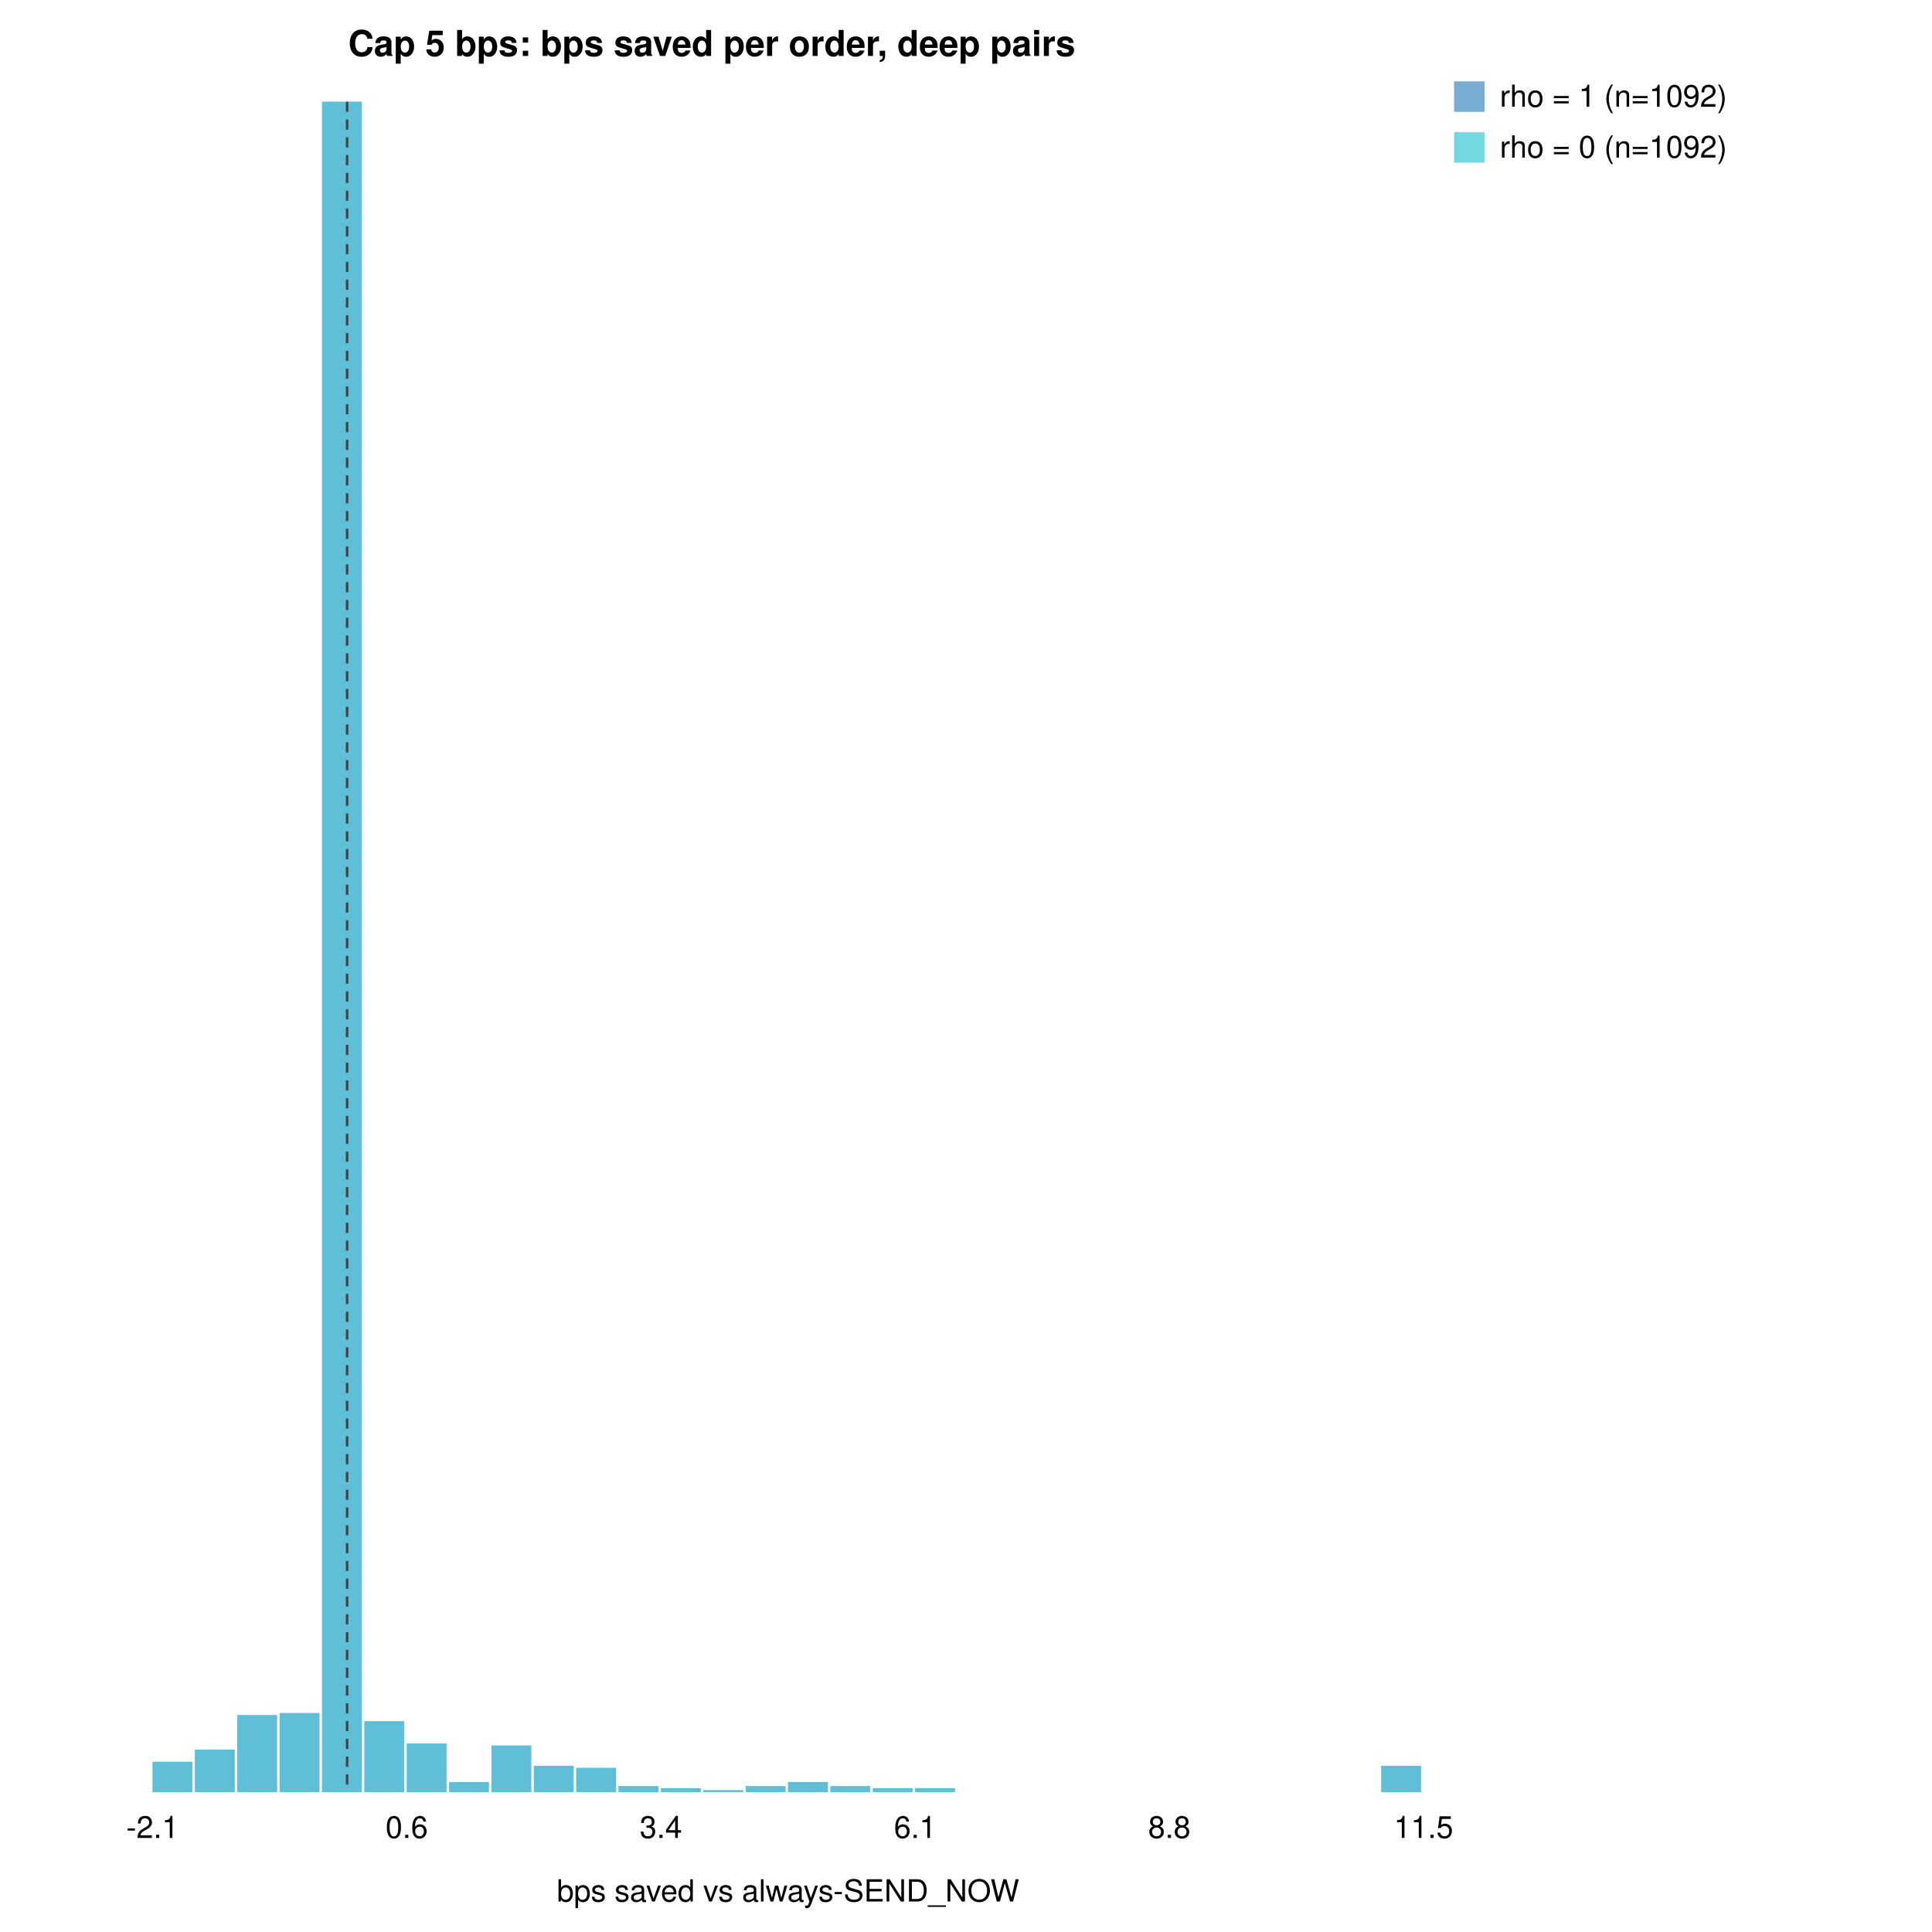
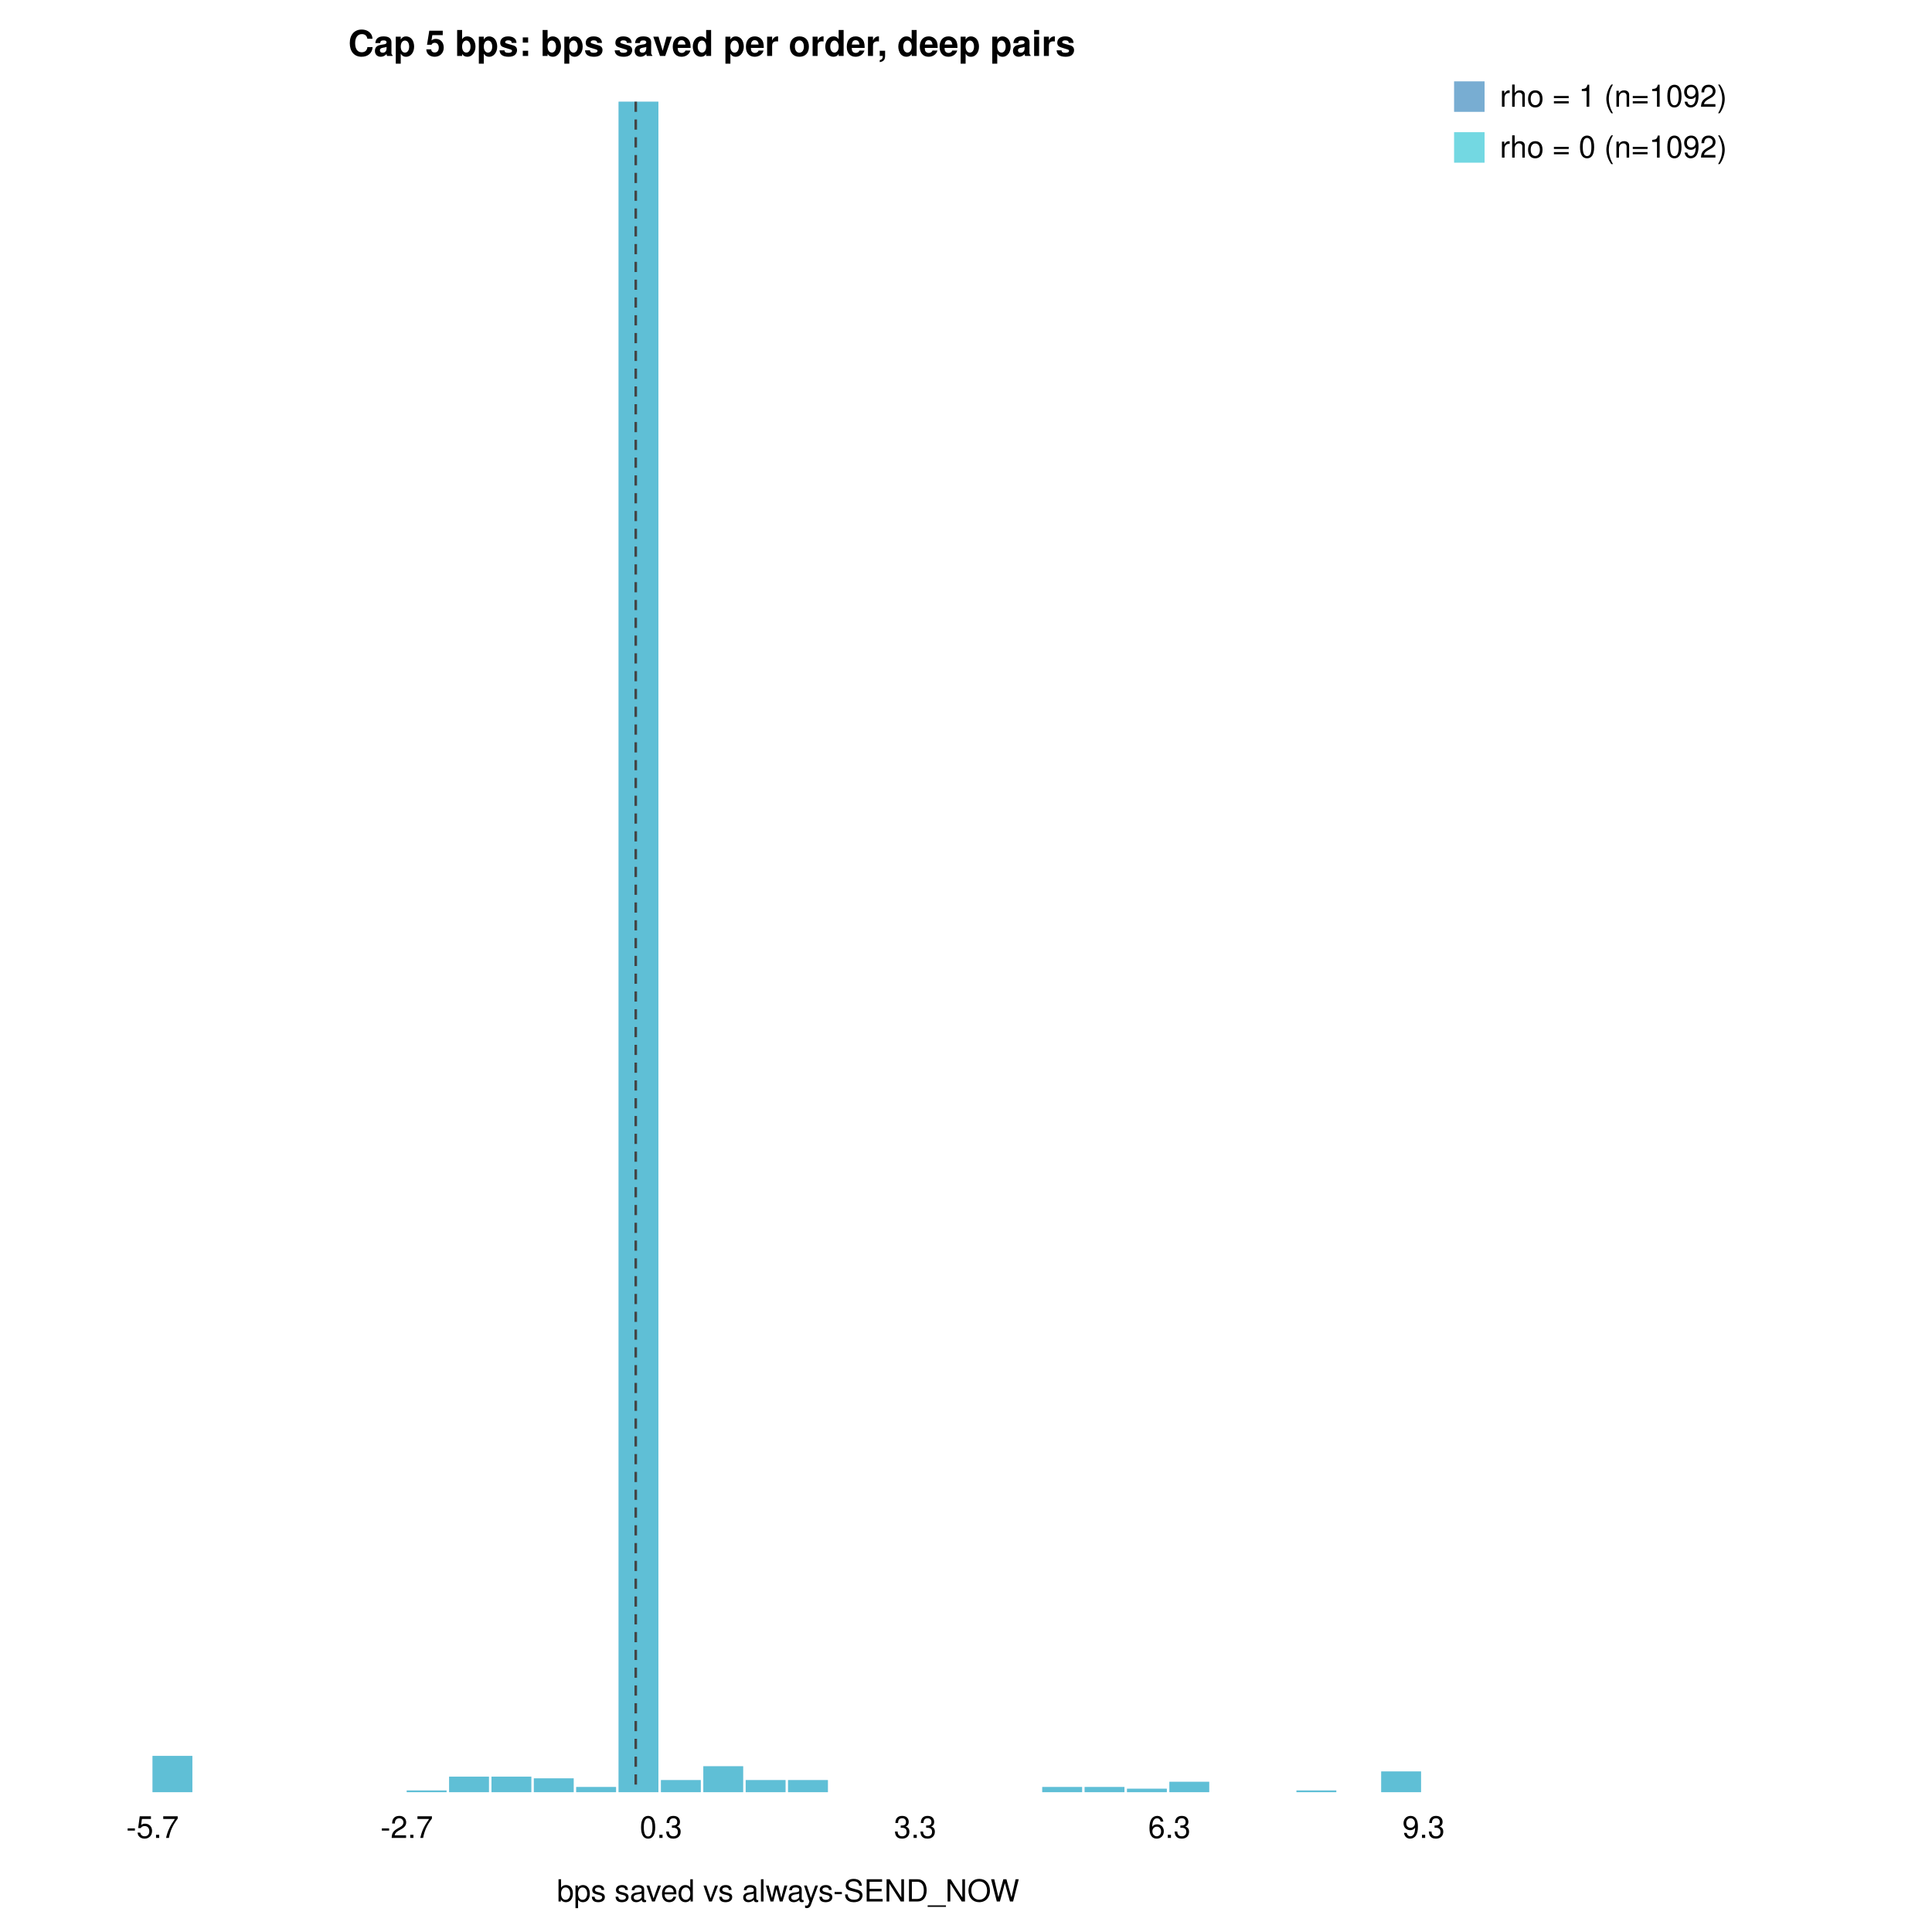
<svg xmlns="http://www.w3.org/2000/svg" width="760" height="760" font-family="Helvetica,Arial,sans-serif" font-size="12">
  <rect width="100%" height="100%" fill="white" />
  <text x="280" y="22" text-anchor="middle" font-size="14" font-weight="bold">Cap 5 bps: bps saved per order, deep pairs</text>
-   <rect x="60" y="693.025" width="15.667" height="11.975" fill="#1f77b4" fill-opacity="0.45" />
-   <rect x="76.667" y="688.235" width="15.667" height="16.765" fill="#1f77b4" fill-opacity="0.45" />
-   <rect x="93.333" y="674.664" width="15.667" height="30.336" fill="#1f77b4" fill-opacity="0.45" />
-   <rect x="110" y="673.866" width="15.667" height="31.134" fill="#1f77b4" fill-opacity="0.45" />
-   <rect x="126.667" y="40" width="15.667" height="665" fill="#1f77b4" fill-opacity="0.45" />
-   <rect x="143.333" y="677.059" width="15.667" height="27.941" fill="#1f77b4" fill-opacity="0.45" />
-   <rect x="160" y="685.84" width="15.667" height="19.16" fill="#1f77b4" fill-opacity="0.45" />
-   <rect x="176.667" y="701.008" width="15.667" height="3.992" fill="#1f77b4" fill-opacity="0.45" />
-   <rect x="193.333" y="686.639" width="15.667" height="18.361" fill="#1f77b4" fill-opacity="0.45" />
-   <rect x="210" y="694.622" width="15.667" height="10.378" fill="#1f77b4" fill-opacity="0.45" />
-   <rect x="226.667" y="695.42" width="15.667" height="9.58" fill="#1f77b4" fill-opacity="0.45" />
-   <rect x="243.333" y="702.605" width="15.667" height="2.395" fill="#1f77b4" fill-opacity="0.45" />
-   <rect x="260" y="703.403" width="15.667" height="1.597" fill="#1f77b4" fill-opacity="0.45" />
-   <rect x="276.667" y="704.202" width="15.667" height="0.798" fill="#1f77b4" fill-opacity="0.45" />
-   <rect x="293.333" y="702.605" width="15.667" height="2.395" fill="#1f77b4" fill-opacity="0.45" />
-   <rect x="310" y="701.008" width="15.667" height="3.992" fill="#1f77b4" fill-opacity="0.45" />
-   <rect x="326.667" y="702.605" width="15.667" height="2.395" fill="#1f77b4" fill-opacity="0.45" />
-   <rect x="343.333" y="703.403" width="15.667" height="1.597" fill="#1f77b4" fill-opacity="0.45" />
-   <rect x="360" y="703.403" width="15.667" height="1.597" fill="#1f77b4" fill-opacity="0.45" />
+   <rect x="60" y="690.721" width="15.667" height="14.279" fill="#1f77b4" fill-opacity="0.45" />
+   <rect x="76.667" y="705" width="15.667" height="0" fill="#1f77b4" fill-opacity="0.45" />
+   <rect x="93.333" y="705" width="15.667" height="0" fill="#1f77b4" fill-opacity="0.45" />
+   <rect x="110" y="705" width="15.667" height="0" fill="#1f77b4" fill-opacity="0.45" />
+   <rect x="126.667" y="705" width="15.667" height="0" fill="#1f77b4" fill-opacity="0.45" />
+   <rect x="143.333" y="705" width="15.667" height="0" fill="#1f77b4" fill-opacity="0.45" />
+   <rect x="160" y="704.32" width="15.667" height="0.68" fill="#1f77b4" fill-opacity="0.45" />
+   <rect x="176.667" y="698.88" width="15.667" height="6.12" fill="#1f77b4" fill-opacity="0.45" />
+   <rect x="193.333" y="698.88" width="15.667" height="6.12" fill="#1f77b4" fill-opacity="0.45" />
+   <rect x="210" y="699.56" width="15.667" height="5.44" fill="#1f77b4" fill-opacity="0.45" />
+   <rect x="226.667" y="702.96" width="15.667" height="2.04" fill="#1f77b4" fill-opacity="0.45" />
+   <rect x="243.333" y="40" width="15.667" height="665" fill="#1f77b4" fill-opacity="0.45" />
+   <rect x="260" y="700.24" width="15.667" height="4.76" fill="#1f77b4" fill-opacity="0.45" />
+   <rect x="276.667" y="694.801" width="15.667" height="10.199" fill="#1f77b4" fill-opacity="0.45" />
+   <rect x="293.333" y="700.24" width="15.667" height="4.76" fill="#1f77b4" fill-opacity="0.45" />
+   <rect x="310" y="700.24" width="15.667" height="4.76" fill="#1f77b4" fill-opacity="0.45" />
+   <rect x="326.667" y="705" width="15.667" height="0" fill="#1f77b4" fill-opacity="0.45" />
+   <rect x="343.333" y="705" width="15.667" height="0" fill="#1f77b4" fill-opacity="0.45" />
+   <rect x="360" y="705" width="15.667" height="0" fill="#1f77b4" fill-opacity="0.45" />
  <rect x="376.667" y="705" width="15.667" height="0" fill="#1f77b4" fill-opacity="0.45" />
  <rect x="393.333" y="705" width="15.667" height="0" fill="#1f77b4" fill-opacity="0.45" />
-   <rect x="410" y="705" width="15.667" height="0" fill="#1f77b4" fill-opacity="0.45" />
-   <rect x="426.667" y="705" width="15.667" height="0" fill="#1f77b4" fill-opacity="0.45" />
-   <rect x="443.333" y="705" width="15.667" height="0" fill="#1f77b4" fill-opacity="0.45" />
-   <rect x="460" y="705" width="15.667" height="0" fill="#1f77b4" fill-opacity="0.45" />
+   <rect x="410" y="702.96" width="15.667" height="2.04" fill="#1f77b4" fill-opacity="0.45" />
+   <rect x="426.667" y="702.96" width="15.667" height="2.04" fill="#1f77b4" fill-opacity="0.45" />
+   <rect x="443.333" y="703.64" width="15.667" height="1.36" fill="#1f77b4" fill-opacity="0.45" />
+   <rect x="460" y="700.92" width="15.667" height="4.08" fill="#1f77b4" fill-opacity="0.45" />
  <rect x="476.667" y="705" width="15.667" height="0" fill="#1f77b4" fill-opacity="0.45" />
  <rect x="493.333" y="705" width="15.667" height="0" fill="#1f77b4" fill-opacity="0.45" />
-   <rect x="510" y="705" width="15.667" height="0" fill="#1f77b4" fill-opacity="0.45" />
+   <rect x="510" y="704.32" width="15.667" height="0.68" fill="#1f77b4" fill-opacity="0.45" />
  <rect x="526.667" y="705" width="15.667" height="0" fill="#1f77b4" fill-opacity="0.45" />
-   <rect x="543.333" y="694.622" width="15.667" height="10.378" fill="#1f77b4" fill-opacity="0.45" />
+   <rect x="543.333" y="696.84" width="15.667" height="8.16" fill="#1f77b4" fill-opacity="0.45" />
  <rect x="572" y="32" width="12" height="12" fill="#1f77b4" fill-opacity="0.6" />
  <text x="590" y="42">rho = 1 (n=1092)</text>
-   <rect x="60" y="693.025" width="15.667" height="11.975" fill="#17becf" fill-opacity="0.45" />
-   <rect x="76.667" y="688.235" width="15.667" height="16.765" fill="#17becf" fill-opacity="0.45" />
-   <rect x="93.333" y="674.664" width="15.667" height="30.336" fill="#17becf" fill-opacity="0.45" />
-   <rect x="110" y="673.866" width="15.667" height="31.134" fill="#17becf" fill-opacity="0.45" />
-   <rect x="126.667" y="40" width="15.667" height="665" fill="#17becf" fill-opacity="0.45" />
-   <rect x="143.333" y="677.059" width="15.667" height="27.941" fill="#17becf" fill-opacity="0.45" />
-   <rect x="160" y="685.84" width="15.667" height="19.16" fill="#17becf" fill-opacity="0.45" />
-   <rect x="176.667" y="701.008" width="15.667" height="3.992" fill="#17becf" fill-opacity="0.45" />
-   <rect x="193.333" y="686.639" width="15.667" height="18.361" fill="#17becf" fill-opacity="0.45" />
-   <rect x="210" y="694.622" width="15.667" height="10.378" fill="#17becf" fill-opacity="0.45" />
-   <rect x="226.667" y="695.42" width="15.667" height="9.58" fill="#17becf" fill-opacity="0.45" />
-   <rect x="243.333" y="702.605" width="15.667" height="2.395" fill="#17becf" fill-opacity="0.45" />
-   <rect x="260" y="703.403" width="15.667" height="1.597" fill="#17becf" fill-opacity="0.45" />
-   <rect x="276.667" y="704.202" width="15.667" height="0.798" fill="#17becf" fill-opacity="0.45" />
-   <rect x="293.333" y="702.605" width="15.667" height="2.395" fill="#17becf" fill-opacity="0.45" />
-   <rect x="310" y="701.008" width="15.667" height="3.992" fill="#17becf" fill-opacity="0.45" />
-   <rect x="326.667" y="702.605" width="15.667" height="2.395" fill="#17becf" fill-opacity="0.45" />
-   <rect x="343.333" y="703.403" width="15.667" height="1.597" fill="#17becf" fill-opacity="0.45" />
-   <rect x="360" y="703.403" width="15.667" height="1.597" fill="#17becf" fill-opacity="0.45" />
+   <rect x="60" y="690.721" width="15.667" height="14.279" fill="#17becf" fill-opacity="0.45" />
+   <rect x="76.667" y="705" width="15.667" height="0" fill="#17becf" fill-opacity="0.45" />
+   <rect x="93.333" y="705" width="15.667" height="0" fill="#17becf" fill-opacity="0.45" />
+   <rect x="110" y="705" width="15.667" height="0" fill="#17becf" fill-opacity="0.45" />
+   <rect x="126.667" y="705" width="15.667" height="0" fill="#17becf" fill-opacity="0.45" />
+   <rect x="143.333" y="705" width="15.667" height="0" fill="#17becf" fill-opacity="0.45" />
+   <rect x="160" y="704.32" width="15.667" height="0.68" fill="#17becf" fill-opacity="0.45" />
+   <rect x="176.667" y="698.88" width="15.667" height="6.12" fill="#17becf" fill-opacity="0.45" />
+   <rect x="193.333" y="698.88" width="15.667" height="6.12" fill="#17becf" fill-opacity="0.45" />
+   <rect x="210" y="699.56" width="15.667" height="5.44" fill="#17becf" fill-opacity="0.45" />
+   <rect x="226.667" y="702.96" width="15.667" height="2.04" fill="#17becf" fill-opacity="0.45" />
+   <rect x="243.333" y="40" width="15.667" height="665" fill="#17becf" fill-opacity="0.45" />
+   <rect x="260" y="700.24" width="15.667" height="4.76" fill="#17becf" fill-opacity="0.45" />
+   <rect x="276.667" y="694.801" width="15.667" height="10.199" fill="#17becf" fill-opacity="0.45" />
+   <rect x="293.333" y="700.24" width="15.667" height="4.76" fill="#17becf" fill-opacity="0.45" />
+   <rect x="310" y="700.24" width="15.667" height="4.76" fill="#17becf" fill-opacity="0.45" />
+   <rect x="326.667" y="705" width="15.667" height="0" fill="#17becf" fill-opacity="0.45" />
+   <rect x="343.333" y="705" width="15.667" height="0" fill="#17becf" fill-opacity="0.45" />
+   <rect x="360" y="705" width="15.667" height="0" fill="#17becf" fill-opacity="0.45" />
  <rect x="376.667" y="705" width="15.667" height="0" fill="#17becf" fill-opacity="0.45" />
  <rect x="393.333" y="705" width="15.667" height="0" fill="#17becf" fill-opacity="0.45" />
-   <rect x="410" y="705" width="15.667" height="0" fill="#17becf" fill-opacity="0.45" />
-   <rect x="426.667" y="705" width="15.667" height="0" fill="#17becf" fill-opacity="0.45" />
-   <rect x="443.333" y="705" width="15.667" height="0" fill="#17becf" fill-opacity="0.45" />
-   <rect x="460" y="705" width="15.667" height="0" fill="#17becf" fill-opacity="0.45" />
+   <rect x="410" y="702.96" width="15.667" height="2.04" fill="#17becf" fill-opacity="0.45" />
+   <rect x="426.667" y="702.96" width="15.667" height="2.04" fill="#17becf" fill-opacity="0.45" />
+   <rect x="443.333" y="703.64" width="15.667" height="1.36" fill="#17becf" fill-opacity="0.45" />
+   <rect x="460" y="700.92" width="15.667" height="4.08" fill="#17becf" fill-opacity="0.45" />
  <rect x="476.667" y="705" width="15.667" height="0" fill="#17becf" fill-opacity="0.45" />
  <rect x="493.333" y="705" width="15.667" height="0" fill="#17becf" fill-opacity="0.45" />
-   <rect x="510" y="705" width="15.667" height="0" fill="#17becf" fill-opacity="0.45" />
+   <rect x="510" y="704.32" width="15.667" height="0.68" fill="#17becf" fill-opacity="0.45" />
  <rect x="526.667" y="705" width="15.667" height="0" fill="#17becf" fill-opacity="0.45" />
-   <rect x="543.333" y="694.622" width="15.667" height="10.378" fill="#17becf" fill-opacity="0.45" />
+   <rect x="543.333" y="696.84" width="15.667" height="8.16" fill="#17becf" fill-opacity="0.45" />
  <rect x="572" y="52" width="12" height="12" fill="#17becf" fill-opacity="0.6" />
  <text x="590" y="62">rho = 0 (n=1092)</text>
-   <line x1="136.54" x2="136.54" y1="40" y2="705" stroke="#444" stroke-dasharray="4,3" />
-   <text x="60" y="723" text-anchor="middle">-2.1</text>
-   <text x="160" y="723" text-anchor="middle">0.6</text>
-   <text x="260" y="723" text-anchor="middle">3.4</text>
-   <text x="360" y="723" text-anchor="middle">6.1</text>
-   <text x="460" y="723" text-anchor="middle">8.8</text>
-   <text x="560" y="723" text-anchor="middle">11.5</text>
+   <line x1="250.092" x2="250.092" y1="40" y2="705" stroke="#444" stroke-dasharray="4,3" />
+   <text x="60" y="723" text-anchor="middle">-5.7</text>
+   <text x="160" y="723" text-anchor="middle">-2.7</text>
+   <text x="260" y="723" text-anchor="middle">0.3</text>
+   <text x="360" y="723" text-anchor="middle">3.3</text>
+   <text x="460" y="723" text-anchor="middle">6.3</text>
+   <text x="560" y="723" text-anchor="middle">9.3</text>
  <text x="310" y="748" text-anchor="middle">bps saved vs always-SEND_NOW</text>
</svg>
